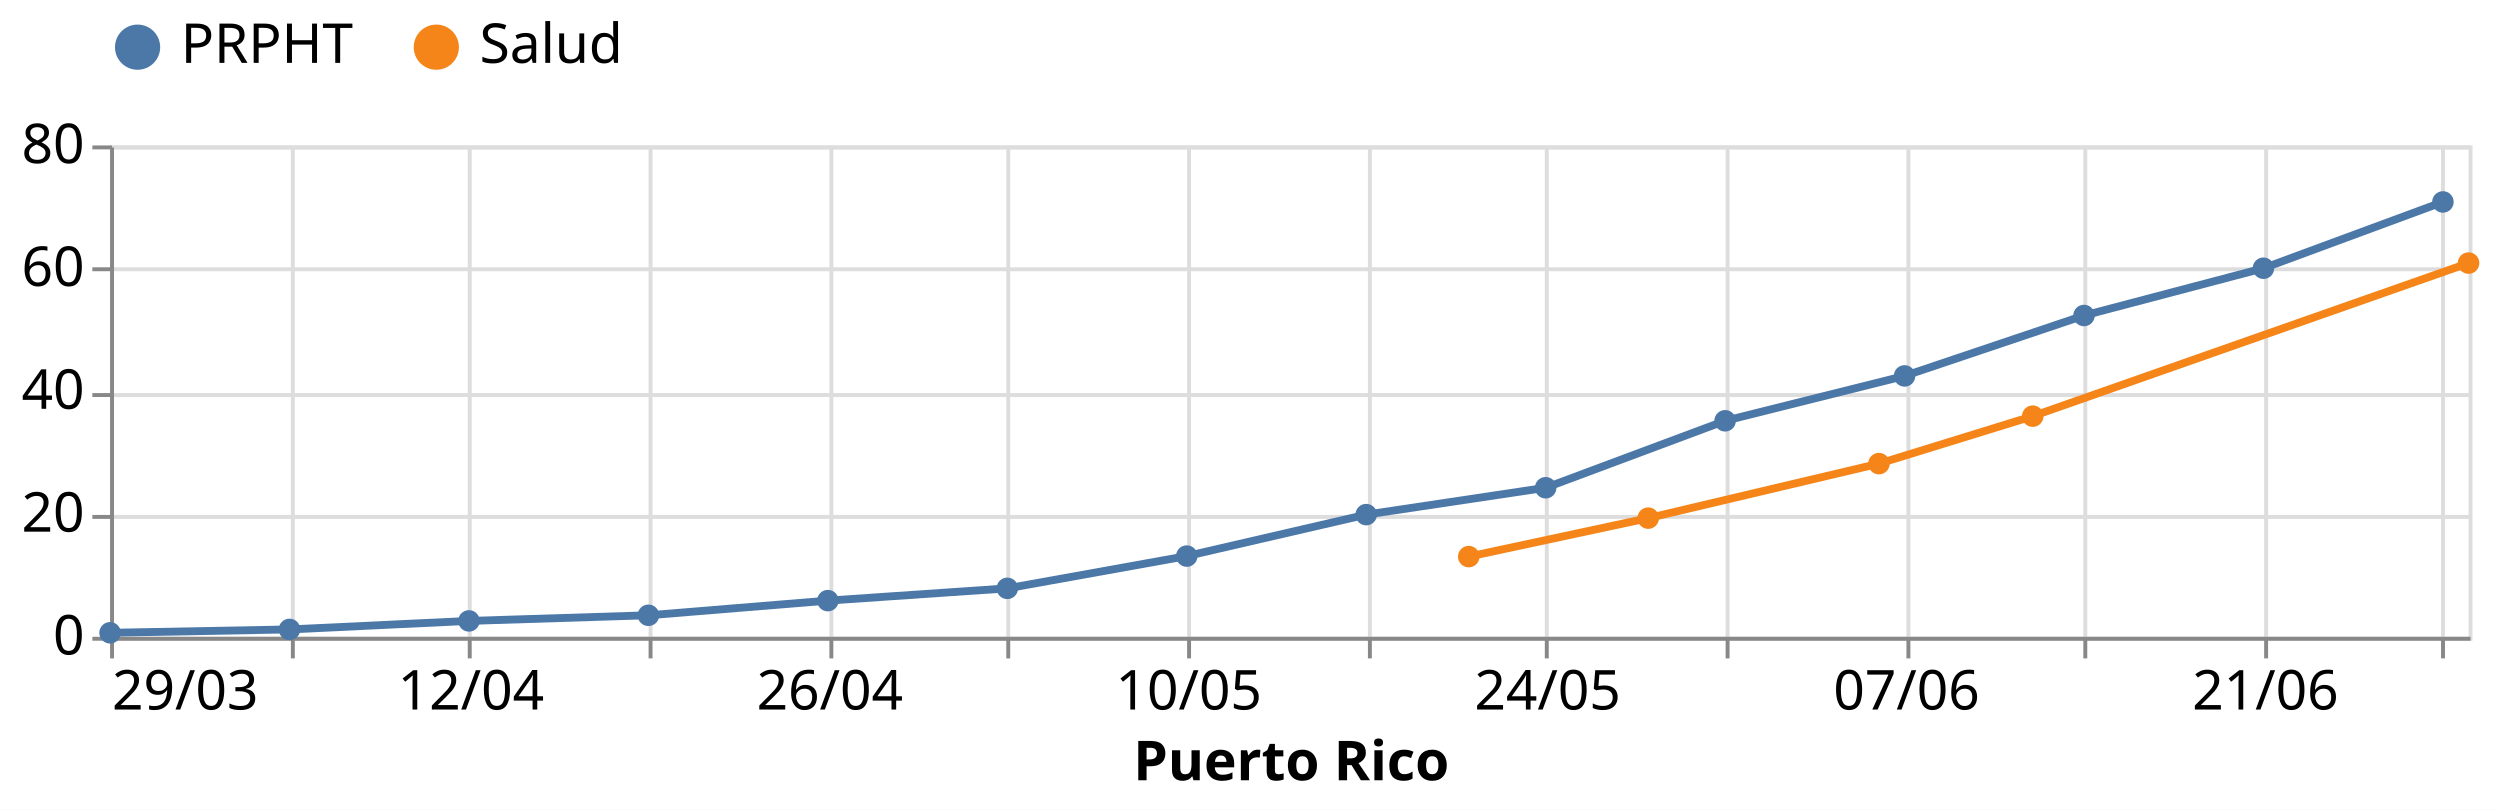
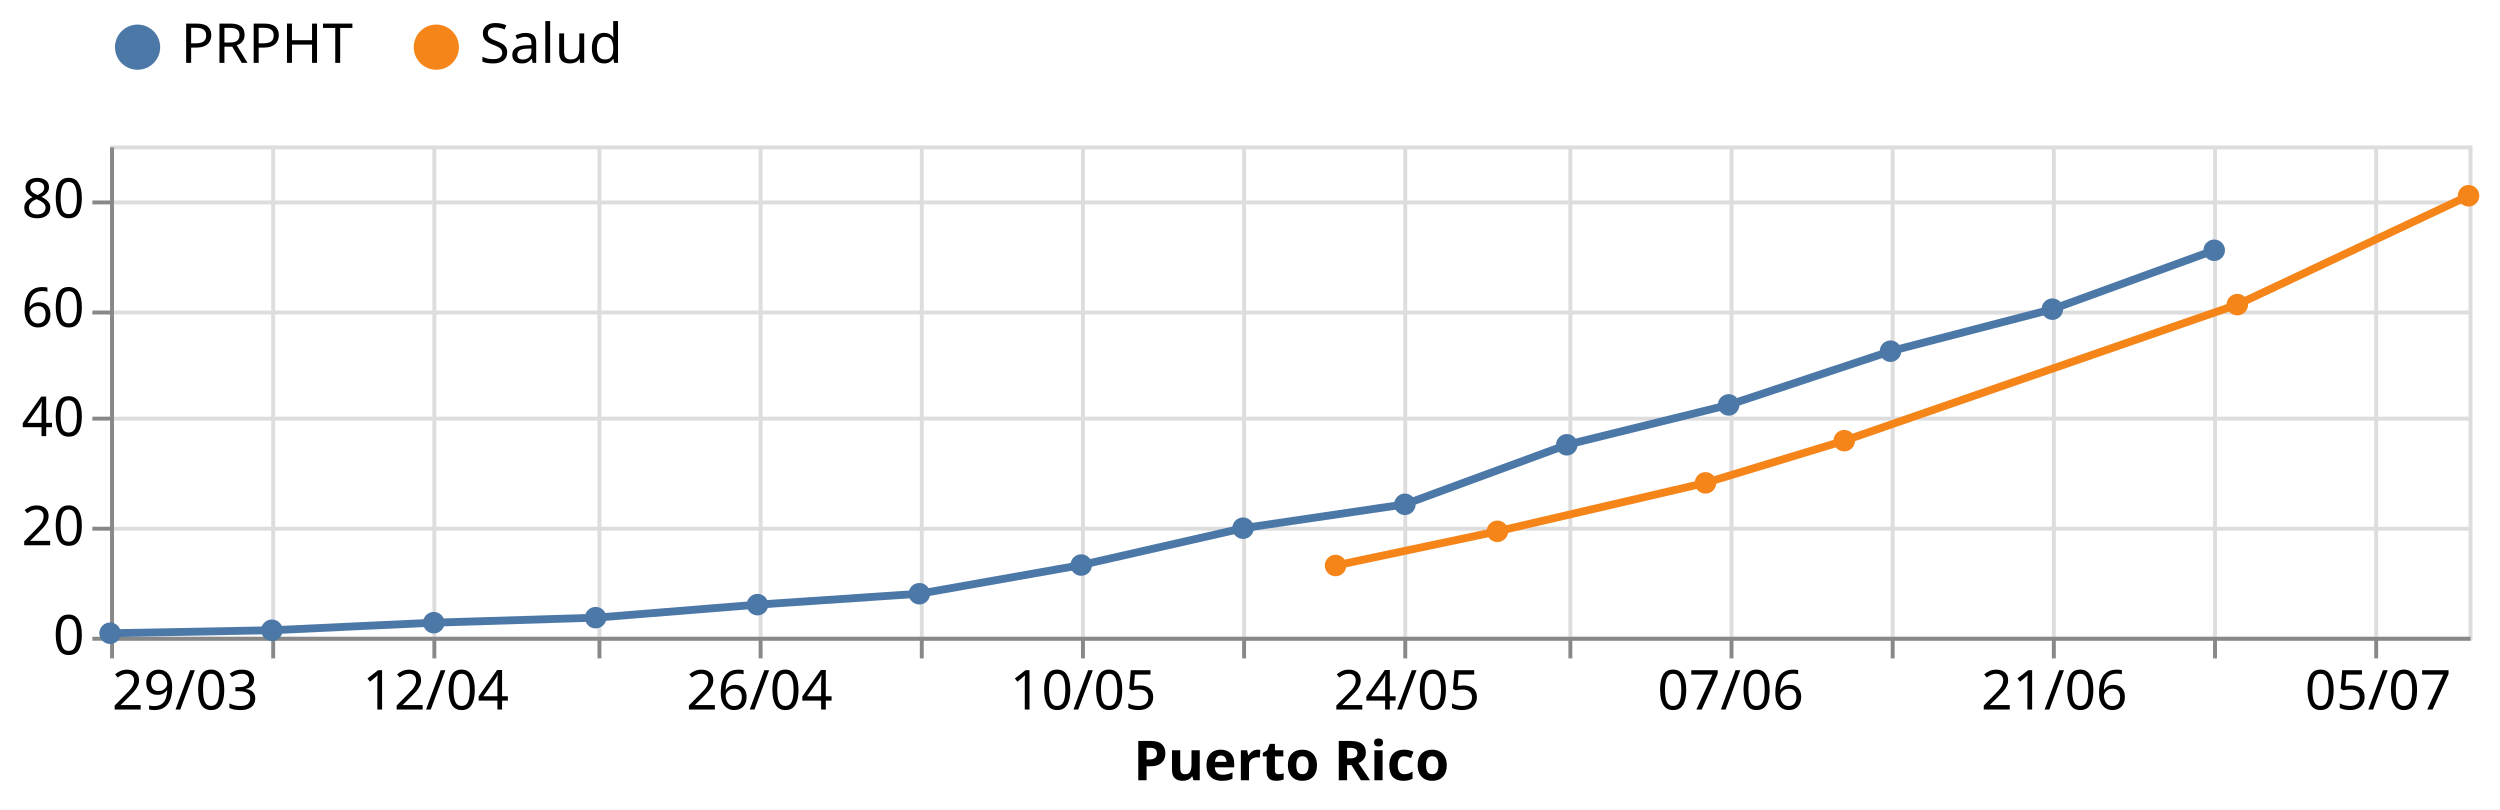
<svg xmlns="http://www.w3.org/2000/svg" class="marks" width="636" height="206" viewBox="0 0 636 206" version="1.1">
  <rect width="636" height="206" style="fill: white;" />
  <g transform="translate(28,37)">
    <g class="mark-group role-frame root">
      <g transform="translate(0,0)">
        <path class="background" d="M0.5,0.5h600v125h-600Z" style="fill: none; stroke: #ddd;" />
        <g>
          <g class="mark-group role-axis">
            <g transform="translate(0.5,125.5)">
              <path class="background" d="M0,0h0v0h0Z" style="pointer-events: none; fill: none;" />
              <g>
                <g class="mark-rule role-axis-grid" style="pointer-events: none;">
                  <line transform="translate(0,-125)" x2="0" y2="125" style="fill: none; stroke: #ddd; stroke-width: 1; opacity: 1;" />
-                   <line transform="translate(46,-125)" x2="0" y2="125" style="fill: none; stroke: #ddd; stroke-width: 1; opacity: 1;" />
-                   <line transform="translate(91,-125)" x2="0" y2="125" style="fill: none; stroke: #ddd; stroke-width: 1; opacity: 1;" />
-                   <line transform="translate(137,-125)" x2="0" y2="125" style="fill: none; stroke: #ddd; stroke-width: 1; opacity: 1;" />
-                   <line transform="translate(183,-125)" x2="0" y2="125" style="fill: none; stroke: #ddd; stroke-width: 1; opacity: 1;" />
-                   <line transform="translate(228,-125)" x2="0" y2="125" style="fill: none; stroke: #ddd; stroke-width: 1; opacity: 1;" />
-                   <line transform="translate(274,-125)" x2="0" y2="125" style="fill: none; stroke: #ddd; stroke-width: 1; opacity: 1;" />
-                   <line transform="translate(320,-125)" x2="0" y2="125" style="fill: none; stroke: #ddd; stroke-width: 1; opacity: 1;" />
-                   <line transform="translate(365,-125)" x2="0" y2="125" style="fill: none; stroke: #ddd; stroke-width: 1; opacity: 1;" />
-                   <line transform="translate(411,-125)" x2="0" y2="125" style="fill: none; stroke: #ddd; stroke-width: 1; opacity: 1;" />
-                   <line transform="translate(457,-125)" x2="0" y2="125" style="fill: none; stroke: #ddd; stroke-width: 1; opacity: 1;" />
-                   <line transform="translate(502,-125)" x2="0" y2="125" style="fill: none; stroke: #ddd; stroke-width: 1; opacity: 1;" />
-                   <line transform="translate(548,-125)" x2="0" y2="125" style="fill: none; stroke: #ddd; stroke-width: 1; opacity: 1;" />
-                   <line transform="translate(593,-125)" x2="0" y2="125" style="fill: none; stroke: #ddd; stroke-width: 1; opacity: 1;" />
+                   <line transform="translate(41,-125)" x2="0" y2="125" style="fill: none; stroke: #ddd; stroke-width: 1; opacity: 1;" />
+                   <line transform="translate(82,-125)" x2="0" y2="125" style="fill: none; stroke: #ddd; stroke-width: 1; opacity: 1;" />
+                   <line transform="translate(124,-125)" x2="0" y2="125" style="fill: none; stroke: #ddd; stroke-width: 1; opacity: 1;" />
+                   <line transform="translate(165,-125)" x2="0" y2="125" style="fill: none; stroke: #ddd; stroke-width: 1; opacity: 1;" />
+                   <line transform="translate(206,-125)" x2="0" y2="125" style="fill: none; stroke: #ddd; stroke-width: 1; opacity: 1;" />
+                   <line transform="translate(247,-125)" x2="0" y2="125" style="fill: none; stroke: #ddd; stroke-width: 1; opacity: 1;" />
+                   <line transform="translate(288,-125)" x2="0" y2="125" style="fill: none; stroke: #ddd; stroke-width: 1; opacity: 1;" />
+                   <line transform="translate(329,-125)" x2="0" y2="125" style="fill: none; stroke: #ddd; stroke-width: 1; opacity: 1;" />
+                   <line transform="translate(371,-125)" x2="0" y2="125" style="fill: none; stroke: #ddd; stroke-width: 1; opacity: 1;" />
+                   <line transform="translate(412,-125)" x2="0" y2="125" style="fill: none; stroke: #ddd; stroke-width: 1; opacity: 1;" />
+                   <line transform="translate(453,-125)" x2="0" y2="125" style="fill: none; stroke: #ddd; stroke-width: 1; opacity: 1;" />
+                   <line transform="translate(494,-125)" x2="0" y2="125" style="fill: none; stroke: #ddd; stroke-width: 1; opacity: 1;" />
+                   <line transform="translate(535,-125)" x2="0" y2="125" style="fill: none; stroke: #ddd; stroke-width: 1; opacity: 1;" />
+                   <line transform="translate(576,-125)" x2="0" y2="125" style="fill: none; stroke: #ddd; stroke-width: 1; opacity: 1;" />
                </g>
              </g>
              <path class="foreground" d="" style="pointer-events: none; display: none; fill: none;" />
            </g>
          </g>
          <g class="mark-group role-axis">
            <g transform="translate(0.5,0.5)">
              <path class="background" d="M0,0h0v0h0Z" style="pointer-events: none; fill: none;" />
              <g>
                <g class="mark-rule role-axis-grid" style="pointer-events: none;">
                  <line transform="translate(0,125)" x2="600" y2="0" style="fill: none; stroke: #ddd; stroke-width: 1; opacity: 1;" />
-                   <line transform="translate(0,94)" x2="600" y2="0" style="fill: none; stroke: #ddd; stroke-width: 1; opacity: 1;" />
-                   <line transform="translate(0,63)" x2="600" y2="0" style="fill: none; stroke: #ddd; stroke-width: 1; opacity: 1;" />
-                   <line transform="translate(0,31)" x2="600" y2="0" style="fill: none; stroke: #ddd; stroke-width: 1; opacity: 1;" />
-                   <line transform="translate(0,0)" x2="600" y2="0" style="fill: none; stroke: #ddd; stroke-width: 1; opacity: 1;" />
+                   <line transform="translate(0,97)" x2="600" y2="0" style="fill: none; stroke: #ddd; stroke-width: 1; opacity: 1;" />
+                   <line transform="translate(0,69)" x2="600" y2="0" style="fill: none; stroke: #ddd; stroke-width: 1; opacity: 1;" />
+                   <line transform="translate(0,42)" x2="600" y2="0" style="fill: none; stroke: #ddd; stroke-width: 1; opacity: 1;" />
+                   <line transform="translate(0,14)" x2="600" y2="0" style="fill: none; stroke: #ddd; stroke-width: 1; opacity: 1;" />
                </g>
              </g>
              <path class="foreground" d="" style="pointer-events: none; display: none; fill: none;" />
            </g>
          </g>
          <g class="mark-group role-axis">
            <g transform="translate(0.5,125.5)">
              <path class="background" d="M0,0h0v0h0Z" style="pointer-events: none; fill: none;" />
              <g>
                <g class="mark-rule role-axis-tick" style="pointer-events: none;">
                  <line transform="translate(0,0)" x2="0" y2="5" style="fill: none; stroke: #888; stroke-width: 1; opacity: 1;" />
-                   <line transform="translate(46,0)" x2="0" y2="5" style="fill: none; stroke: #888; stroke-width: 1; opacity: 1;" />
-                   <line transform="translate(91,0)" x2="0" y2="5" style="fill: none; stroke: #888; stroke-width: 1; opacity: 1;" />
-                   <line transform="translate(137,0)" x2="0" y2="5" style="fill: none; stroke: #888; stroke-width: 1; opacity: 1;" />
-                   <line transform="translate(183,0)" x2="0" y2="5" style="fill: none; stroke: #888; stroke-width: 1; opacity: 1;" />
-                   <line transform="translate(228,0)" x2="0" y2="5" style="fill: none; stroke: #888; stroke-width: 1; opacity: 1;" />
-                   <line transform="translate(274,0)" x2="0" y2="5" style="fill: none; stroke: #888; stroke-width: 1; opacity: 1;" />
-                   <line transform="translate(320,0)" x2="0" y2="5" style="fill: none; stroke: #888; stroke-width: 1; opacity: 1;" />
-                   <line transform="translate(365,0)" x2="0" y2="5" style="fill: none; stroke: #888; stroke-width: 1; opacity: 1;" />
-                   <line transform="translate(411,0)" x2="0" y2="5" style="fill: none; stroke: #888; stroke-width: 1; opacity: 1;" />
-                   <line transform="translate(457,0)" x2="0" y2="5" style="fill: none; stroke: #888; stroke-width: 1; opacity: 1;" />
-                   <line transform="translate(502,0)" x2="0" y2="5" style="fill: none; stroke: #888; stroke-width: 1; opacity: 1;" />
-                   <line transform="translate(548,0)" x2="0" y2="5" style="fill: none; stroke: #888; stroke-width: 1; opacity: 1;" />
-                   <line transform="translate(593,0)" x2="0" y2="5" style="fill: none; stroke: #888; stroke-width: 1; opacity: 1;" />
+                   <line transform="translate(41,0)" x2="0" y2="5" style="fill: none; stroke: #888; stroke-width: 1; opacity: 1;" />
+                   <line transform="translate(82,0)" x2="0" y2="5" style="fill: none; stroke: #888; stroke-width: 1; opacity: 1;" />
+                   <line transform="translate(124,0)" x2="0" y2="5" style="fill: none; stroke: #888; stroke-width: 1; opacity: 1;" />
+                   <line transform="translate(165,0)" x2="0" y2="5" style="fill: none; stroke: #888; stroke-width: 1; opacity: 1;" />
+                   <line transform="translate(206,0)" x2="0" y2="5" style="fill: none; stroke: #888; stroke-width: 1; opacity: 1;" />
+                   <line transform="translate(247,0)" x2="0" y2="5" style="fill: none; stroke: #888; stroke-width: 1; opacity: 1;" />
+                   <line transform="translate(288,0)" x2="0" y2="5" style="fill: none; stroke: #888; stroke-width: 1; opacity: 1;" />
+                   <line transform="translate(329,0)" x2="0" y2="5" style="fill: none; stroke: #888; stroke-width: 1; opacity: 1;" />
+                   <line transform="translate(371,0)" x2="0" y2="5" style="fill: none; stroke: #888; stroke-width: 1; opacity: 1;" />
+                   <line transform="translate(412,0)" x2="0" y2="5" style="fill: none; stroke: #888; stroke-width: 1; opacity: 1;" />
+                   <line transform="translate(453,0)" x2="0" y2="5" style="fill: none; stroke: #888; stroke-width: 1; opacity: 1;" />
+                   <line transform="translate(494,0)" x2="0" y2="5" style="fill: none; stroke: #888; stroke-width: 1; opacity: 1;" />
+                   <line transform="translate(535,0)" x2="0" y2="5" style="fill: none; stroke: #888; stroke-width: 1; opacity: 1;" />
+                   <line transform="translate(576,0)" x2="0" y2="5" style="fill: none; stroke: #888; stroke-width: 1; opacity: 1;" />
                </g>
                <g class="mark-text role-axis-label" style="pointer-events: none;">
                  <text text-anchor="start" transform="translate(0,18)" style="font-family: sans-serif; font-size: 14px; fill: #000; opacity: 1;">29/03</text>
-                   <text text-anchor="middle" transform="translate(45.65217,18)" style="font-family: sans-serif; font-size: 14px; fill: #000; opacity: 0;">05/04</text>
-                   <text text-anchor="middle" transform="translate(91.30435,18)" style="font-family: sans-serif; font-size: 14px; fill: #000; opacity: 1;">12/04</text>
-                   <text text-anchor="middle" transform="translate(136.9565,18)" style="font-family: sans-serif; font-size: 14px; fill: #000; opacity: 0;">19/04</text>
-                   <text text-anchor="middle" transform="translate(182.6087,18)" style="font-family: sans-serif; font-size: 14px; fill: #000; opacity: 1;">26/04</text>
-                   <text text-anchor="middle" transform="translate(228.2609,18)" style="font-family: sans-serif; font-size: 14px; fill: #000; opacity: 0;">03/05</text>
-                   <text text-anchor="middle" transform="translate(273.913,18)" style="font-family: sans-serif; font-size: 14px; fill: #000; opacity: 1;">10/05</text>
-                   <text text-anchor="middle" transform="translate(319.5652,18)" style="font-family: sans-serif; font-size: 14px; fill: #000; opacity: 0;">17/05</text>
-                   <text text-anchor="middle" transform="translate(365.2174,18)" style="font-family: sans-serif; font-size: 14px; fill: #000; opacity: 1;">24/05</text>
-                   <text text-anchor="middle" transform="translate(410.8696,18)" style="font-family: sans-serif; font-size: 14px; fill: #000; opacity: 0;">31/05</text>
-                   <text text-anchor="middle" transform="translate(456.5217,18)" style="font-family: sans-serif; font-size: 14px; fill: #000; opacity: 1;">07/06</text>
-                   <text text-anchor="middle" transform="translate(502.1739,18)" style="font-family: sans-serif; font-size: 14px; fill: #000; opacity: 0;">14/06</text>
-                   <text text-anchor="middle" transform="translate(547.8261,18)" style="font-family: sans-serif; font-size: 14px; fill: #000; opacity: 1;">21/06</text>
-                   <text text-anchor="middle" transform="translate(593.4783,18)" style="font-family: sans-serif; font-size: 14px; fill: #000; opacity: 0;">28/06</text>
+                   <text text-anchor="middle" transform="translate(41.17647,18)" style="font-family: sans-serif; font-size: 14px; fill: #000; opacity: 0;">05/04</text>
+                   <text text-anchor="middle" transform="translate(82.35294,18)" style="font-family: sans-serif; font-size: 14px; fill: #000; opacity: 1;">12/04</text>
+                   <text text-anchor="middle" transform="translate(123.5294,18)" style="font-family: sans-serif; font-size: 14px; fill: #000; opacity: 0;">19/04</text>
+                   <text text-anchor="middle" transform="translate(164.7059,18)" style="font-family: sans-serif; font-size: 14px; fill: #000; opacity: 1;">26/04</text>
+                   <text text-anchor="middle" transform="translate(205.8824,18)" style="font-family: sans-serif; font-size: 14px; fill: #000; opacity: 0;">03/05</text>
+                   <text text-anchor="middle" transform="translate(247.0588,18)" style="font-family: sans-serif; font-size: 14px; fill: #000; opacity: 1;">10/05</text>
+                   <text text-anchor="middle" transform="translate(288.2353,18)" style="font-family: sans-serif; font-size: 14px; fill: #000; opacity: 0;">17/05</text>
+                   <text text-anchor="middle" transform="translate(329.4118,18)" style="font-family: sans-serif; font-size: 14px; fill: #000; opacity: 1;">24/05</text>
+                   <text text-anchor="middle" transform="translate(370.5882,18)" style="font-family: sans-serif; font-size: 14px; fill: #000; opacity: 0;">31/05</text>
+                   <text text-anchor="middle" transform="translate(411.7647,18)" style="font-family: sans-serif; font-size: 14px; fill: #000; opacity: 1;">07/06</text>
+                   <text text-anchor="middle" transform="translate(452.9412,18)" style="font-family: sans-serif; font-size: 14px; fill: #000; opacity: 0;">14/06</text>
+                   <text text-anchor="middle" transform="translate(494.1176,18)" style="font-family: sans-serif; font-size: 14px; fill: #000; opacity: 1;">21/06</text>
+                   <text text-anchor="middle" transform="translate(535.2941,18)" style="font-family: sans-serif; font-size: 14px; fill: #000; opacity: 0;">28/06</text>
+                   <text text-anchor="middle" transform="translate(576.4706,18)" style="font-family: sans-serif; font-size: 14px; fill: #000; opacity: 1;">05/07</text>
                </g>
                <g class="mark-rule role-axis-domain" style="pointer-events: none;">
                  <line transform="translate(0,0)" x2="600" y2="0" style="fill: none; stroke: #888; stroke-width: 1; opacity: 1;" />
                </g>
                <g class="mark-text role-axis-title" style="pointer-events: none;">
                  <text text-anchor="middle" transform="translate(300,36)" style="font-family: sans-serif; font-size: 14px; font-weight: bold; fill: #000; opacity: 1;">Puerto Rico</text>
                </g>
              </g>
              <path class="foreground" d="" style="pointer-events: none; display: none; fill: none;" />
            </g>
          </g>
          <g class="mark-group role-axis">
            <g transform="translate(0.5,0.5)">
              <path class="background" d="M0,0h0v0h0Z" style="pointer-events: none; fill: none;" />
              <g>
                <g class="mark-rule role-axis-tick" style="pointer-events: none;">
                  <line transform="translate(0,125)" x2="-5" y2="0" style="fill: none; stroke: #888; stroke-width: 1; opacity: 1;" />
-                   <line transform="translate(0,94)" x2="-5" y2="0" style="fill: none; stroke: #888; stroke-width: 1; opacity: 1;" />
-                   <line transform="translate(0,63)" x2="-5" y2="0" style="fill: none; stroke: #888; stroke-width: 1; opacity: 1;" />
-                   <line transform="translate(0,31)" x2="-5" y2="0" style="fill: none; stroke: #888; stroke-width: 1; opacity: 1;" />
-                   <line transform="translate(0,0)" x2="-5" y2="0" style="fill: none; stroke: #888; stroke-width: 1; opacity: 1;" />
+                   <line transform="translate(0,97)" x2="-5" y2="0" style="fill: none; stroke: #888; stroke-width: 1; opacity: 1;" />
+                   <line transform="translate(0,69)" x2="-5" y2="0" style="fill: none; stroke: #888; stroke-width: 1; opacity: 1;" />
+                   <line transform="translate(0,42)" x2="-5" y2="0" style="fill: none; stroke: #888; stroke-width: 1; opacity: 1;" />
+                   <line transform="translate(0,14)" x2="-5" y2="0" style="fill: none; stroke: #888; stroke-width: 1; opacity: 1;" />
                </g>
                <g class="mark-text role-axis-label" style="pointer-events: none;">
                  <text text-anchor="end" transform="translate(-7,129)" style="font-family: sans-serif; font-size: 14px; fill: #000; opacity: 1;">0</text>
-                   <text text-anchor="end" transform="translate(-7,97.75)" style="font-family: sans-serif; font-size: 14px; fill: #000; opacity: 1;">20</text>
-                   <text text-anchor="end" transform="translate(-7,66.5)" style="font-family: sans-serif; font-size: 14px; fill: #000; opacity: 1;">40</text>
-                   <text text-anchor="end" transform="translate(-7,35.25)" style="font-family: sans-serif; font-size: 14px; fill: #000; opacity: 1;">60</text>
-                   <text text-anchor="end" transform="translate(-7,4)" style="font-family: sans-serif; font-size: 14px; fill: #000; opacity: 1;">80</text>
+                   <text text-anchor="end" transform="translate(-7,101.2222)" style="font-family: sans-serif; font-size: 14px; fill: #000; opacity: 1;">20</text>
+                   <text text-anchor="end" transform="translate(-7,73.44444)" style="font-family: sans-serif; font-size: 14px; fill: #000; opacity: 1;">40</text>
+                   <text text-anchor="end" transform="translate(-7,45.66667)" style="font-family: sans-serif; font-size: 14px; fill: #000; opacity: 1;">60</text>
+                   <text text-anchor="end" transform="translate(-7,17.88889)" style="font-family: sans-serif; font-size: 14px; fill: #000; opacity: 1;">80</text>
                </g>
                <g class="mark-rule role-axis-domain" style="pointer-events: none;">
                  <line transform="translate(0,125)" x2="0" y2="-125" style="fill: none; stroke: #888; stroke-width: 1; opacity: 1;" />
                </g>
              </g>
              <path class="foreground" d="" style="pointer-events: none; display: none; fill: none;" />
            </g>
          </g>
          <g class="mark-group role-scope layer_0_pathgroup">
            <g transform="translate(0,0)">
              <path class="background" d="M0,0h600v125h-600Z" style="fill: none;" />
              <g>
                <g class="mark-line role-mark layer_0_marks">
-                   <path d="M0,123.983L45.652,123.125L91.304,120.96L136.957,119.528L182.609,115.798L228.261,112.678L273.913,104.465L319.565,93.918L365.217,87.083L410.87,70.048L456.522,58.634L502.174,43.263L547.826,31.235L593.478,14.376" style="fill: none; stroke: #4c78a8; stroke-width: 2;" />
+                   <path d="M0,124.096L41.176,123.333L82.353,121.409L123.529,120.136L164.706,116.82L205.882,114.047L247.059,106.747L288.235,97.372L329.412,91.296L370.588,76.154L411.765,66.008L452.941,52.345L494.118,41.653L535.294,26.668" style="fill: none; stroke: #4c78a8; stroke-width: 2;" />
                </g>
              </g>
              <path class="foreground" d="" style="display: none; fill: none;" />
            </g>
            <g transform="translate(0,0)">
              <path class="background" d="M0,0h600v125h-600Z" style="fill: none;" />
              <g>
                <g class="mark-line role-mark layer_0_marks">
-                   <path d="M345.652,104.598L391.304,94.813L450,80.946L489.13,68.872L600,29.928" style="fill: none; stroke: #f58518; stroke-width: 2;" />
+                   <path d="M311.765,106.865L352.941,98.167L405.882,85.841L441.176,75.109L541.176,40.491L600,12.799" style="fill: none; stroke: #f58518; stroke-width: 2;" />
                </g>
              </g>
              <path class="foreground" d="" style="display: none; fill: none;" />
            </g>
          </g>
          <g class="mark-symbol role-mark layer_1_marks">
-             <path transform="translate(0,123.9833)" d="M2.739,0A2.739,2.739,0,1,1,-2.739,0A2.739,2.739,0,1,1,2.739,0" style="fill: #4c78a8; stroke-width: 2; opacity: 1;" />
-             <path transform="translate(45.65217,123.1247)" d="M2.739,0A2.739,2.739,0,1,1,-2.739,0A2.739,2.739,0,1,1,2.739,0" style="fill: #4c78a8; stroke-width: 2; opacity: 1;" />
-             <path transform="translate(91.30435,120.9603)" d="M2.739,0A2.739,2.739,0,1,1,-2.739,0A2.739,2.739,0,1,1,2.739,0" style="fill: #4c78a8; stroke-width: 2; opacity: 1;" />
-             <path transform="translate(136.9565,119.5283)" d="M2.739,0A2.739,2.739,0,1,1,-2.739,0A2.739,2.739,0,1,1,2.739,0" style="fill: #4c78a8; stroke-width: 2; opacity: 1;" />
-             <path transform="translate(182.6087,115.7978)" d="M2.739,0A2.739,2.739,0,1,1,-2.739,0A2.739,2.739,0,1,1,2.739,0" style="fill: #4c78a8; stroke-width: 2; opacity: 1;" />
-             <path transform="translate(228.2609,112.6779)" d="M2.739,0A2.739,2.739,0,1,1,-2.739,0A2.739,2.739,0,1,1,2.739,0" style="fill: #4c78a8; stroke-width: 2; opacity: 1;" />
-             <path transform="translate(273.913,104.4654)" d="M2.739,0A2.739,2.739,0,1,1,-2.739,0A2.739,2.739,0,1,1,2.739,0" style="fill: #4c78a8; stroke-width: 2; opacity: 1;" />
-             <path transform="translate(319.5652,93.91824)" d="M2.739,0A2.739,2.739,0,1,1,-2.739,0A2.739,2.739,0,1,1,2.739,0" style="fill: #4c78a8; stroke-width: 2; opacity: 1;" />
-             <path transform="translate(345.6522,104.598)" d="M2.739,0A2.739,2.739,0,1,1,-2.739,0A2.739,2.739,0,1,1,2.739,0" style="fill: #f58518; stroke-width: 2; opacity: 1;" />
-             <path transform="translate(365.2174,87.08299)" d="M2.739,0A2.739,2.739,0,1,1,-2.739,0A2.739,2.739,0,1,1,2.739,0" style="fill: #4c78a8; stroke-width: 2; opacity: 1;" />
-             <path transform="translate(391.3043,94.81258)" d="M2.739,0A2.739,2.739,0,1,1,-2.739,0A2.739,2.739,0,1,1,2.739,0" style="fill: #f58518; stroke-width: 2; opacity: 1;" />
-             <path transform="translate(410.8696,70.04845)" d="M2.739,0A2.739,2.739,0,1,1,-2.739,0A2.739,2.739,0,1,1,2.739,0" style="fill: #4c78a8; stroke-width: 2; opacity: 1;" />
-             <path transform="translate(450,80.9459)" d="M2.739,0A2.739,2.739,0,1,1,-2.739,0A2.739,2.739,0,1,1,2.739,0" style="fill: #f58518; stroke-width: 2; opacity: 1;" />
-             <path transform="translate(456.5217,58.63387)" d="M2.739,0A2.739,2.739,0,1,1,-2.739,0A2.739,2.739,0,1,1,2.739,0" style="fill: #4c78a8; stroke-width: 2; opacity: 1;" />
-             <path transform="translate(489.1304,68.8723)" d="M2.739,0A2.739,2.739,0,1,1,-2.739,0A2.739,2.739,0,1,1,2.739,0" style="fill: #f58518; stroke-width: 2; opacity: 1;" />
-             <path transform="translate(502.1739,43.26324)" d="M2.739,0A2.739,2.739,0,1,1,-2.739,0A2.739,2.739,0,1,1,2.739,0" style="fill: #4c78a8; stroke-width: 2; opacity: 1;" />
-             <path transform="translate(547.8261,31.23466)" d="M2.739,0A2.739,2.739,0,1,1,-2.739,0A2.739,2.739,0,1,1,2.739,0" style="fill: #4c78a8; stroke-width: 2; opacity: 1;" />
-             <path transform="translate(593.4783,14.37624)" d="M2.739,0A2.739,2.739,0,1,1,-2.739,0A2.739,2.739,0,1,1,2.739,0" style="fill: #4c78a8; stroke-width: 2; opacity: 1;" />
-             <path transform="translate(600,29.92788)" d="M2.739,0A2.739,2.739,0,1,1,-2.739,0A2.739,2.739,0,1,1,2.739,0" style="fill: #f58518; stroke-width: 2; opacity: 1;" />
+             <path transform="translate(0,124.0963)" d="M2.739,0A2.739,2.739,0,1,1,-2.739,0A2.739,2.739,0,1,1,2.739,0" style="fill: #4c78a8; stroke-width: 2; opacity: 1;" />
+             <path transform="translate(41.17647,123.3331)" d="M2.739,0A2.739,2.739,0,1,1,-2.739,0A2.739,2.739,0,1,1,2.739,0" style="fill: #4c78a8; stroke-width: 2; opacity: 1;" />
+             <path transform="translate(82.35294,121.4092)" d="M2.739,0A2.739,2.739,0,1,1,-2.739,0A2.739,2.739,0,1,1,2.739,0" style="fill: #4c78a8; stroke-width: 2; opacity: 1;" />
+             <path transform="translate(123.5294,120.1362)" d="M2.739,0A2.739,2.739,0,1,1,-2.739,0A2.739,2.739,0,1,1,2.739,0" style="fill: #4c78a8; stroke-width: 2; opacity: 1;" />
+             <path transform="translate(164.7059,116.8203)" d="M2.739,0A2.739,2.739,0,1,1,-2.739,0A2.739,2.739,0,1,1,2.739,0" style="fill: #4c78a8; stroke-width: 2; opacity: 1;" />
+             <path transform="translate(205.8824,114.047)" d="M2.739,0A2.739,2.739,0,1,1,-2.739,0A2.739,2.739,0,1,1,2.739,0" style="fill: #4c78a8; stroke-width: 2; opacity: 1;" />
+             <path transform="translate(247.0588,106.747)" d="M2.739,0A2.739,2.739,0,1,1,-2.739,0A2.739,2.739,0,1,1,2.739,0" style="fill: #4c78a8; stroke-width: 2; opacity: 1;" />
+             <path transform="translate(288.2353,97.37177)" d="M2.739,0A2.739,2.739,0,1,1,-2.739,0A2.739,2.739,0,1,1,2.739,0" style="fill: #4c78a8; stroke-width: 2; opacity: 1;" />
+             <path transform="translate(311.7647,106.8649)" d="M2.739,0A2.739,2.739,0,1,1,-2.739,0A2.739,2.739,0,1,1,2.739,0" style="fill: #f58518; stroke-width: 2; opacity: 1;" />
+             <path transform="translate(329.4118,91.296)" d="M2.739,0A2.739,2.739,0,1,1,-2.739,0A2.739,2.739,0,1,1,2.739,0" style="fill: #4c78a8; stroke-width: 2; opacity: 1;" />
+             <path transform="translate(352.9412,98.16674)" d="M2.739,0A2.739,2.739,0,1,1,-2.739,0A2.739,2.739,0,1,1,2.739,0" style="fill: #f58518; stroke-width: 2; opacity: 1;" />
+             <path transform="translate(370.5882,76.15418)" d="M2.739,0A2.739,2.739,0,1,1,-2.739,0A2.739,2.739,0,1,1,2.739,0" style="fill: #4c78a8; stroke-width: 2; opacity: 1;" />
+             <path transform="translate(405.8824,85.8408)" d="M2.739,0A2.739,2.739,0,1,1,-2.739,0A2.739,2.739,0,1,1,2.739,0" style="fill: #f58518; stroke-width: 2; opacity: 1;" />
+             <path transform="translate(411.7647,66.00788)" d="M2.739,0A2.739,2.739,0,1,1,-2.739,0A2.739,2.739,0,1,1,2.739,0" style="fill: #4c78a8; stroke-width: 2; opacity: 1;" />
+             <path transform="translate(441.1765,75.10871)" d="M2.739,0A2.739,2.739,0,1,1,-2.739,0A2.739,2.739,0,1,1,2.739,0" style="fill: #f58518; stroke-width: 2; opacity: 1;" />
+             <path transform="translate(452.9412,52.34511)" d="M2.739,0A2.739,2.739,0,1,1,-2.739,0A2.739,2.739,0,1,1,2.739,0" style="fill: #4c78a8; stroke-width: 2; opacity: 1;" />
+             <path transform="translate(494.1176,41.65303)" d="M2.739,0A2.739,2.739,0,1,1,-2.739,0A2.739,2.739,0,1,1,2.739,0" style="fill: #4c78a8; stroke-width: 2; opacity: 1;" />
+             <path transform="translate(535.2941,26.66777)" d="M2.739,0A2.739,2.739,0,1,1,-2.739,0A2.739,2.739,0,1,1,2.739,0" style="fill: #4c78a8; stroke-width: 2; opacity: 1;" />
+             <path transform="translate(541.1765,40.49145)" d="M2.739,0A2.739,2.739,0,1,1,-2.739,0A2.739,2.739,0,1,1,2.739,0" style="fill: #f58518; stroke-width: 2; opacity: 1;" />
+             <path transform="translate(600,12.79929)" d="M2.739,0A2.739,2.739,0,1,1,-2.739,0A2.739,2.739,0,1,1,2.739,0" style="fill: #f58518; stroke-width: 2; opacity: 1;" />
          </g>
          <g class="mark-group role-legend">
            <g transform="translate(0,-32)">
              <path class="background" d="M0,0h130v14h-130Z" style="pointer-events: none; fill: none;" />
              <g>
                <g class="mark-group role-legend-entry">
                  <g transform="translate(0,0)">
                    <path class="background" d="M0,0h0v0h0Z" style="pointer-events: none; fill: none;" />
                    <g>
                      <g class="mark-group role-scope">
                        <g transform="translate(0,0)">
                          <path class="background" d="M0,0h65.448v14h-65.448Z" style="pointer-events: none; fill: none; opacity: 1;" />
                          <g>
                            <g class="mark-symbol role-legend-symbol" style="pointer-events: none;">
                              <path transform="translate(7,7)" d="M5,0A5,5,0,1,1,-5,0A5,5,0,1,1,5,0" style="fill: #4c78a8; stroke: #4c78a8; stroke-width: 1.5; opacity: 1;" />
                            </g>
                            <g class="mark-text role-legend-label" style="pointer-events: none;">
                              <text text-anchor="start" transform="translate(18,11)" style="font-family: sans-serif; font-size: 14px; fill: #000; opacity: 1;">PRPHT</text>
                            </g>
                          </g>
                          <path class="foreground" d="" style="pointer-events: none; display: none; fill: none;" />
                        </g>
                        <g transform="translate(76,0)">
                          <path class="background" d="M0,0h53.807v14h-53.807Z" style="pointer-events: none; fill: none; opacity: 1;" />
                          <g>
                            <g class="mark-symbol role-legend-symbol" style="pointer-events: none;">
                              <path transform="translate(7,7)" d="M5,0A5,5,0,1,1,-5,0A5,5,0,1,1,5,0" style="fill: #f58518; stroke: #f58518; stroke-width: 1.5; opacity: 1;" />
                            </g>
                            <g class="mark-text role-legend-label" style="pointer-events: none;">
                              <text text-anchor="start" transform="translate(18,11)" style="font-family: sans-serif; font-size: 14px; fill: #000; opacity: 1;">Salud</text>
                            </g>
                          </g>
                          <path class="foreground" d="" style="pointer-events: none; display: none; fill: none;" />
                        </g>
                      </g>
                    </g>
                    <path class="foreground" d="" style="pointer-events: none; display: none; fill: none;" />
                  </g>
                </g>
              </g>
              <path class="foreground" d="" style="pointer-events: none; display: none; fill: none;" />
            </g>
          </g>
        </g>
        <path class="foreground" d="" style="display: none; fill: none;" />
      </g>
    </g>
  </g>
</svg>
